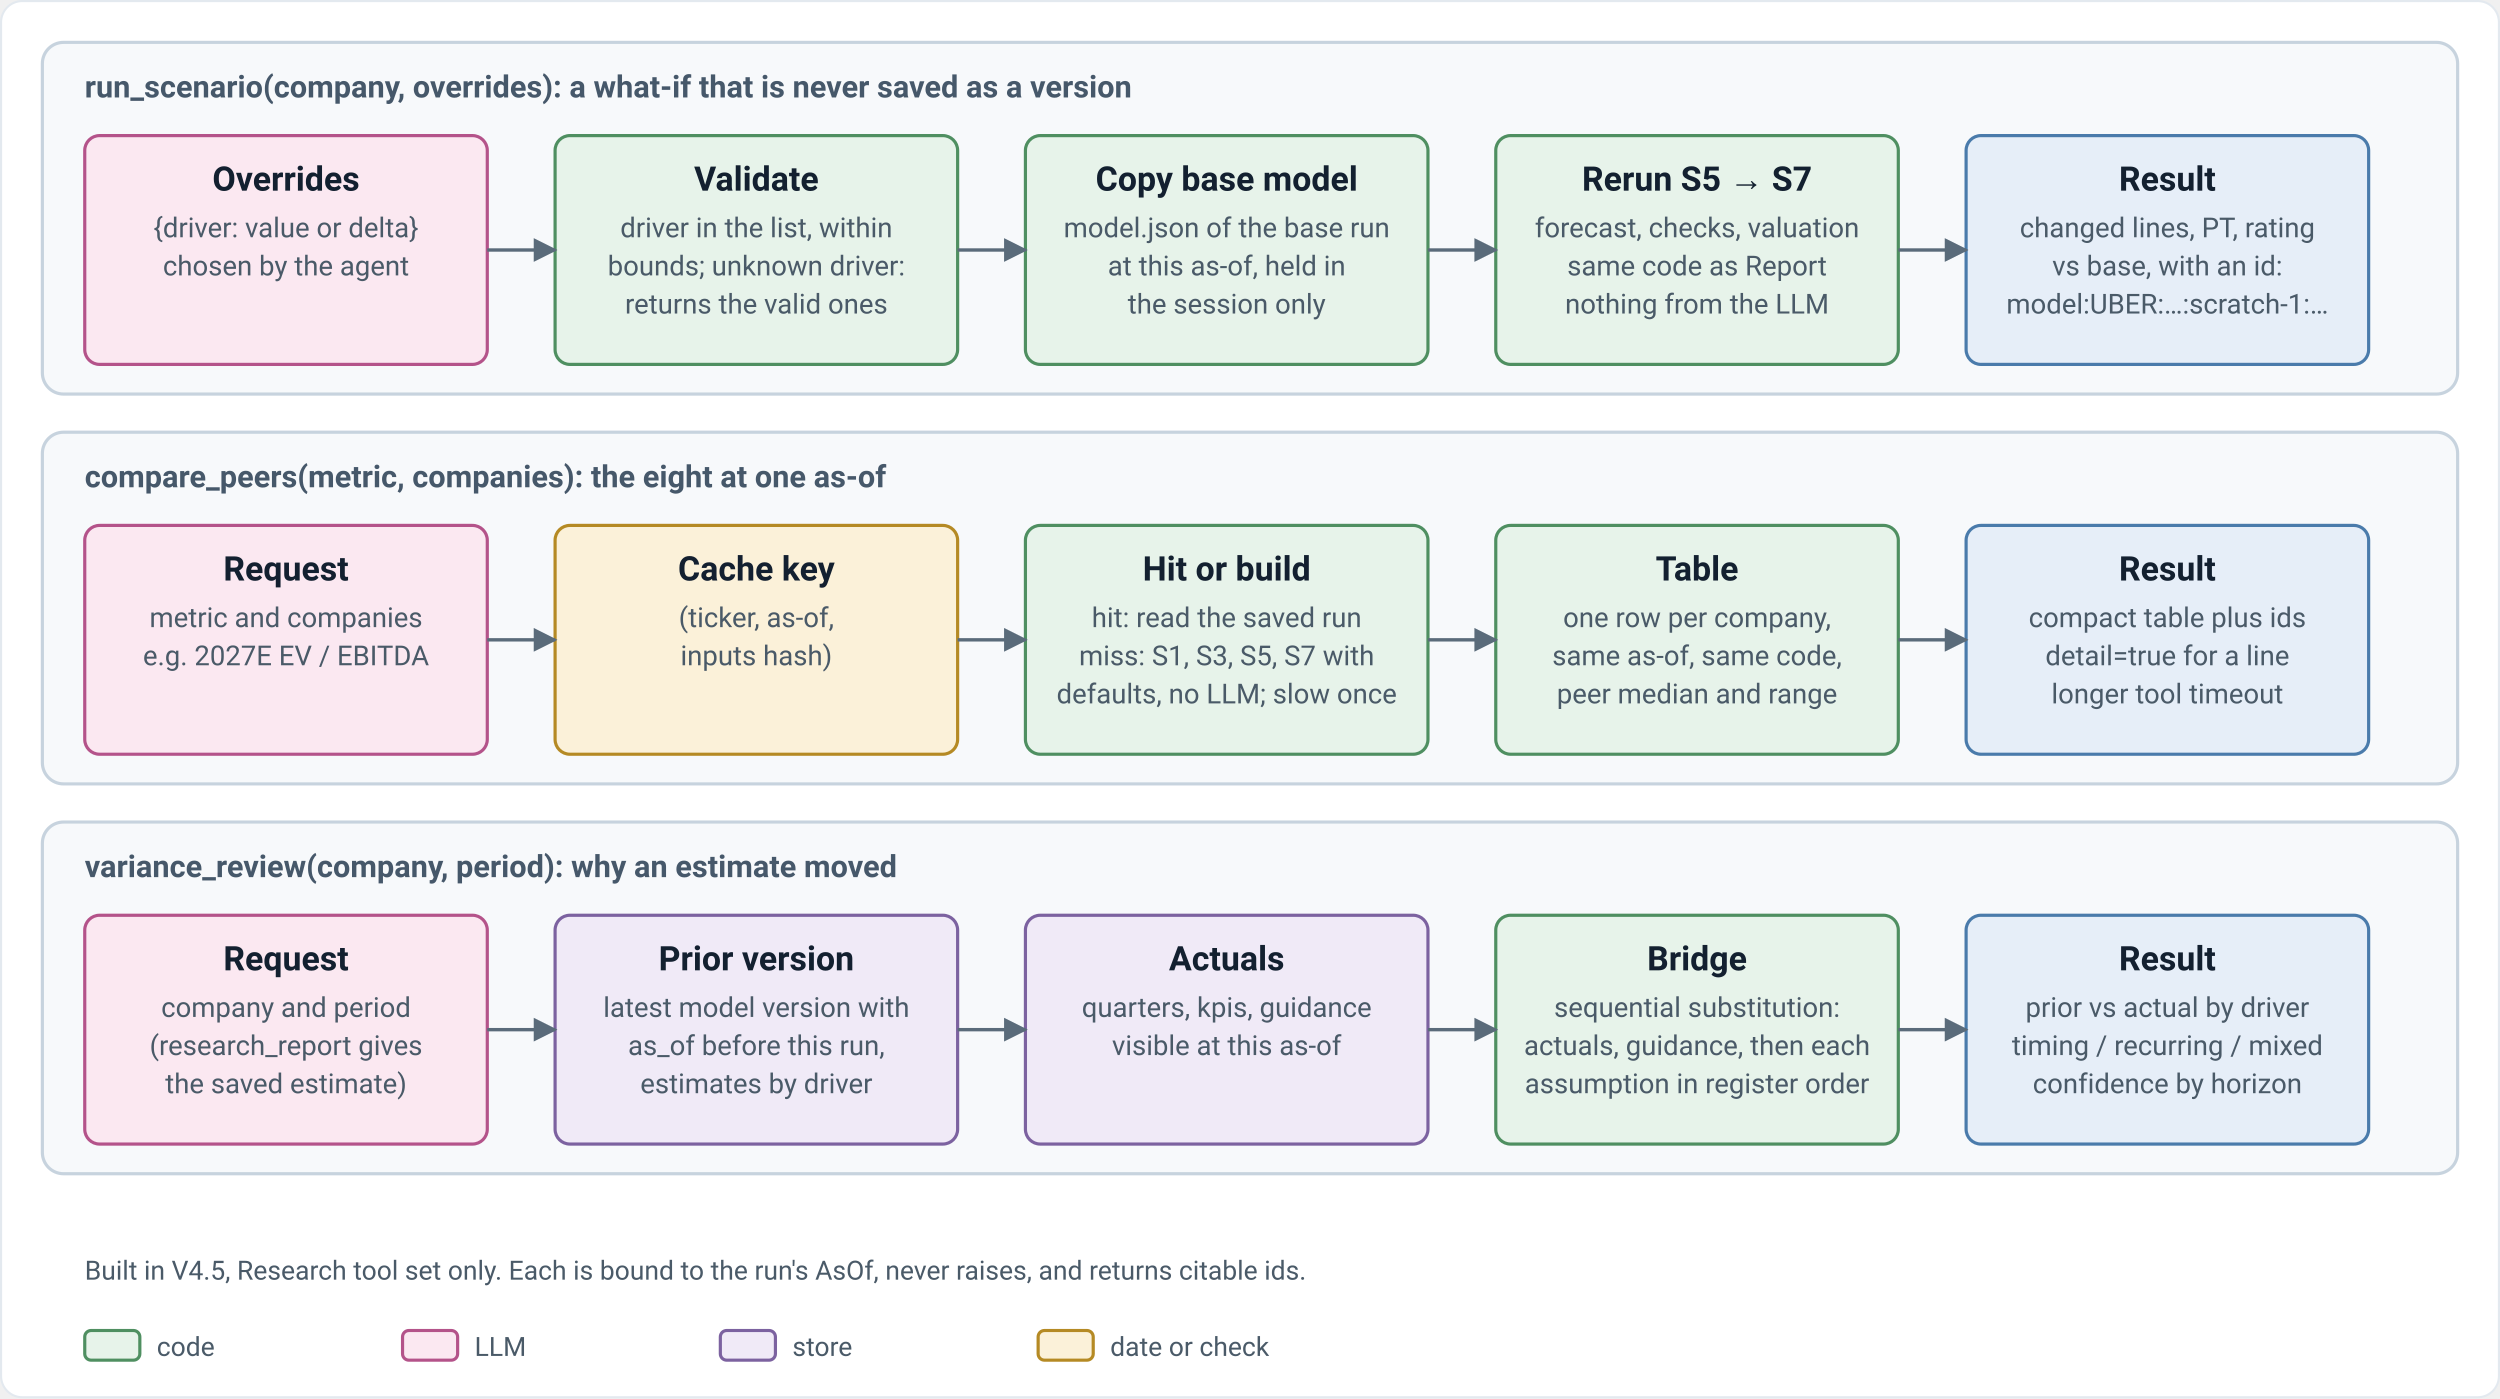
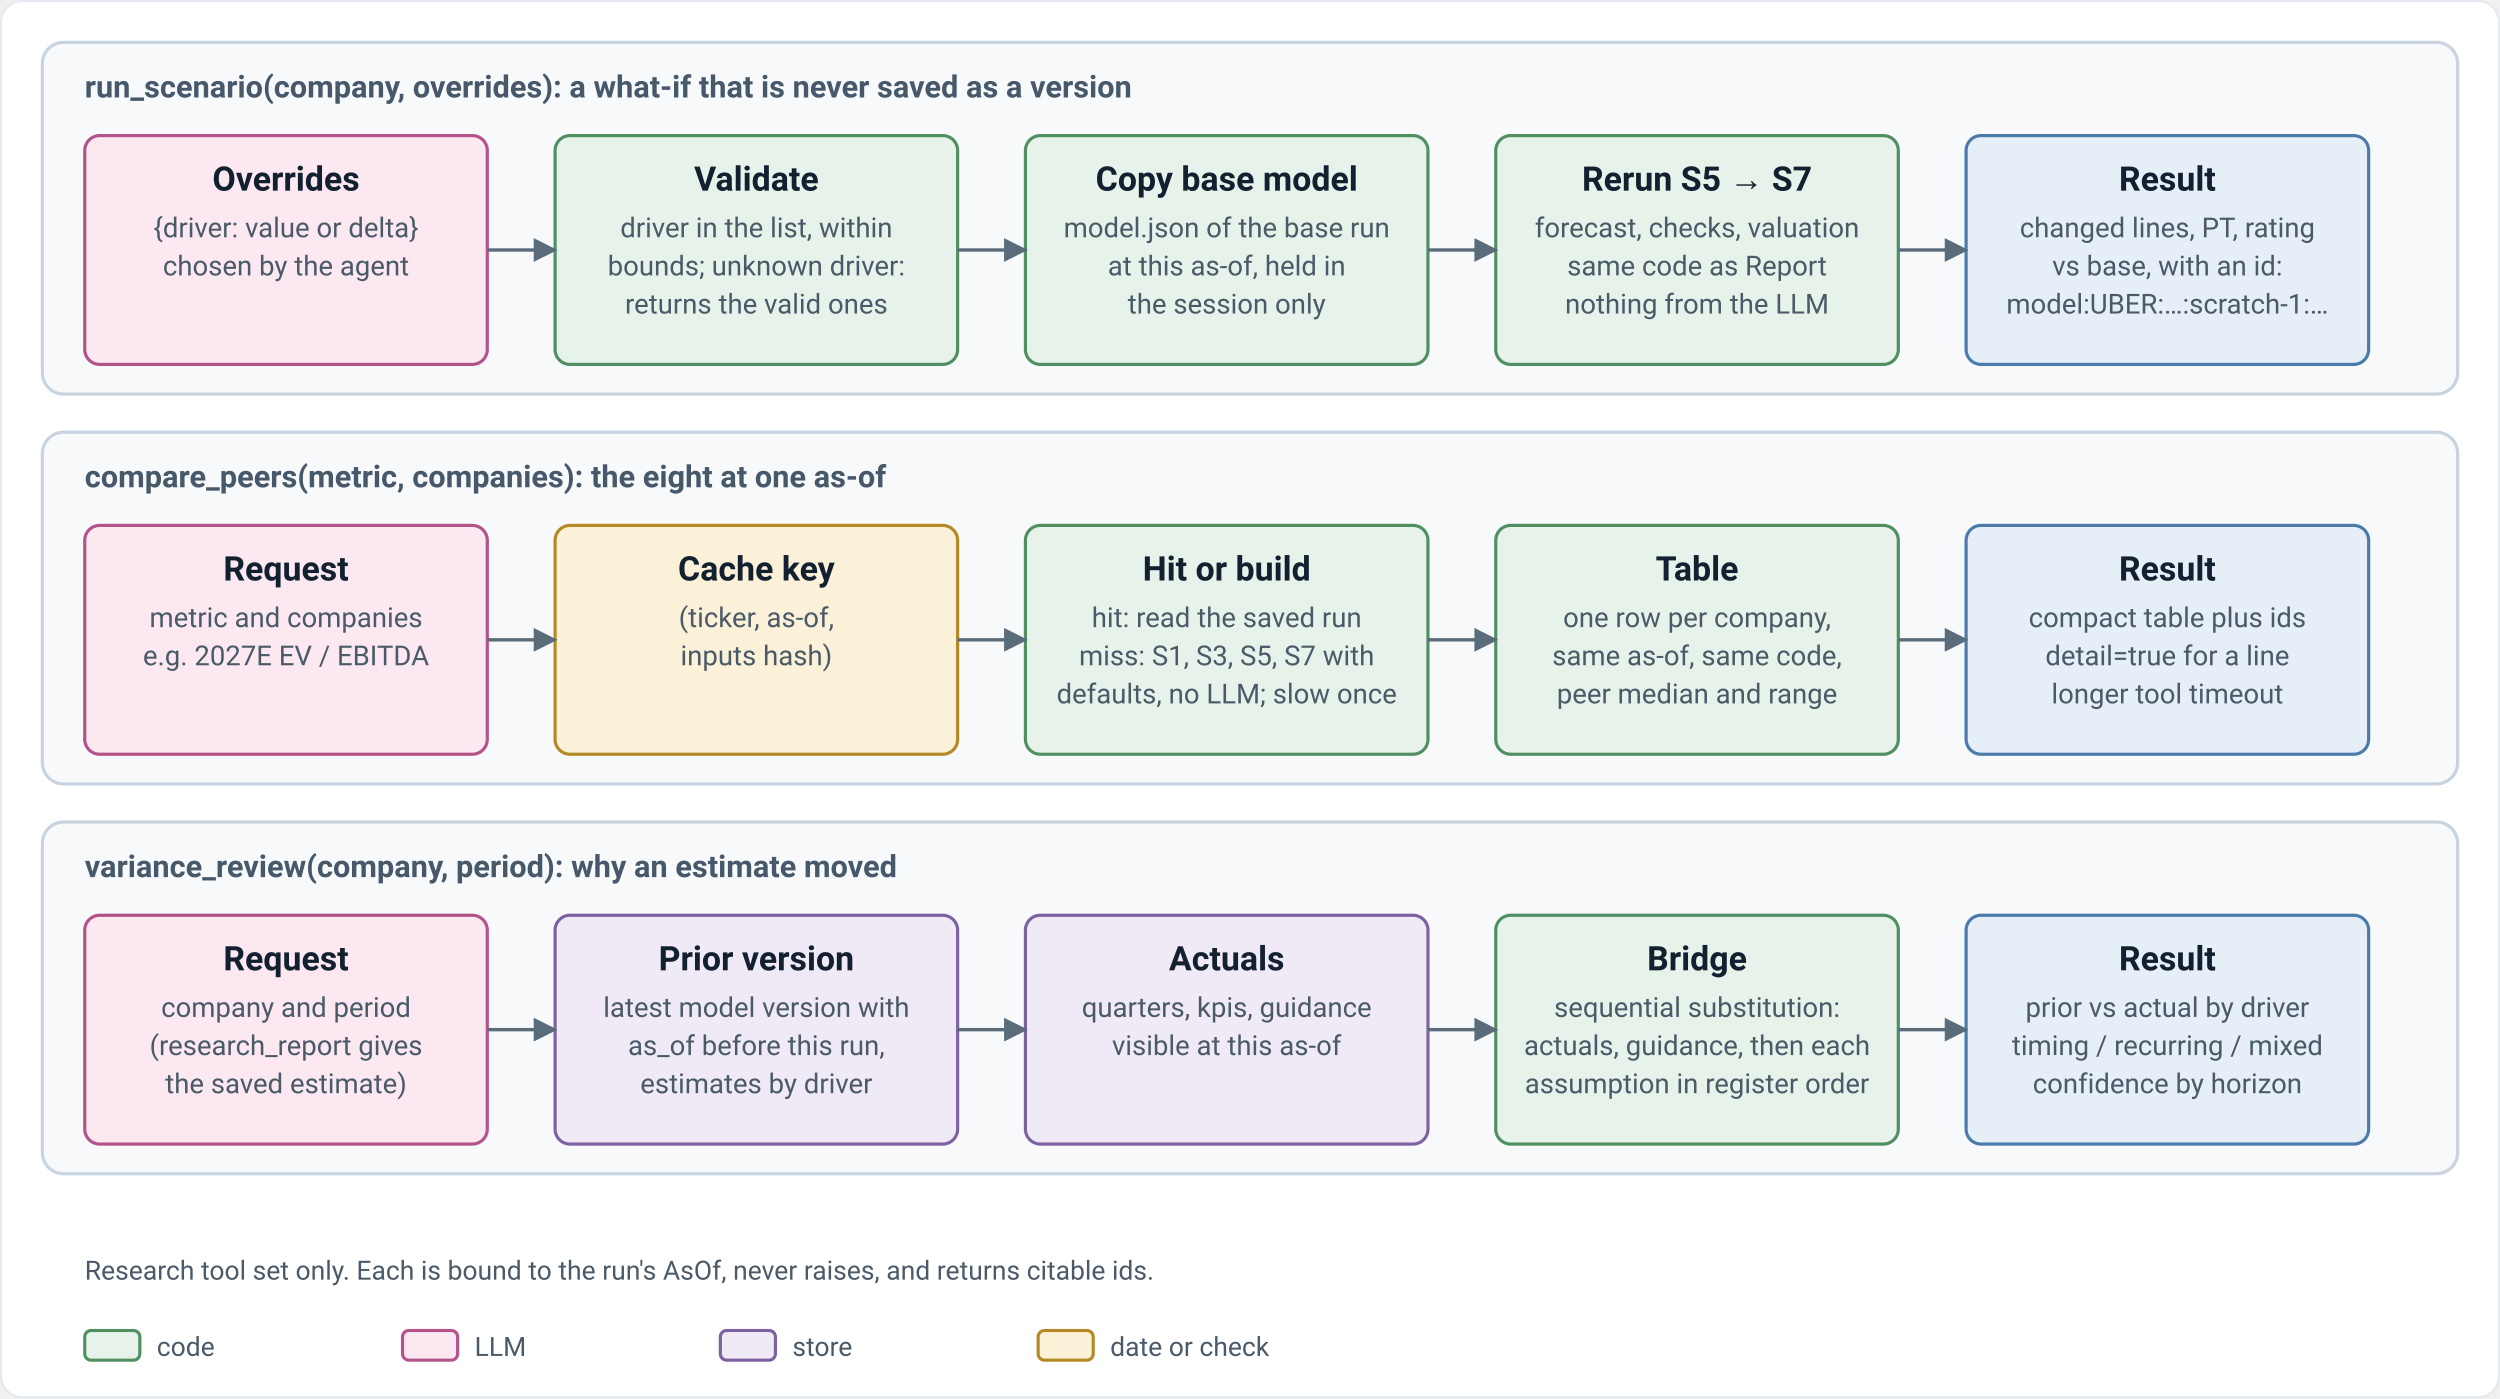
<svg xmlns="http://www.w3.org/2000/svg" width="1180" height="660" viewBox="0 0 1180 660" role="img" aria-labelledby="svgtitle svgdesc" font-family="system-ui, -apple-system, 'Segoe UI', Roboto, 'Helvetica Neue', Arial, sans-serif">
  <style>
    @media (prefers-color-scheme: dark) {
      .bg    { fill: #0f1419; stroke: #2b3540; }
      .panel { fill: #151c24; stroke: #3a4753; }
      .ext   { fill: #16283c; stroke: #6f9dc8; }
      .work  { fill: #16301f; stroke: #63ab77; }
      .llm   { fill: #3a1a2c; stroke: #d487b0; }
      .sink  { fill: #241b33; stroke: #a186c4; }
      .gate  { fill: #3a2f14; stroke: #d4a84a; }
      .name  { fill: #e6edf3; }
      .sub   { fill: #9fb0c0; }
      .ptitle{ fill: #93a4b4; }
      .edge  { stroke: #8496a6; }
      .elabel{ fill: #93a4b4; }
      #arrow &gt; path { fill: #8496a6; }
    }
  </style>
  <defs>
    <marker id="arrow" viewBox="0 0 10 10" refX="9" refY="5" markerWidth="7" markerHeight="7" orient="auto-start-reverse">
      <path d="M 0 0 L 10 5 L 0 10 z" fill="#5a6b7a" />
    </marker>
  </defs>
  <rect class="bg" x="0.5" y="0.5" width="1179" height="659" rx="10" fill="#ffffff" stroke="#e3e9ef" />
  <rect class="panel" x="20" y="20" width="1140" height="166" rx="10" fill="#f7f9fb" stroke="#c7d3de" stroke-width="1.5" />
  <text class="ptitle" x="40" y="46" font-size="14.5" font-weight="600" fill="#46586a">run_scenario(company, overrides): a what-if that is never saved as a version</text>
  <rect class="llm" x="40" y="64" width="190" height="108" rx="7" fill="#fbe8f1" stroke="#b4538a" stroke-width="1.5" />
  <text class="name" x="135.0" y="90" text-anchor="middle" font-size="16" font-weight="600" fill="#132030">Overrides</text>
  <text class="sub" x="135.0" y="112" text-anchor="middle" font-size="13" fill="#4a5a68">{driver: value or delta}</text>
  <text class="sub" x="135.0" y="130" text-anchor="middle" font-size="13" fill="#4a5a68">chosen by the agent</text>
  <rect class="work" x="262" y="64" width="190" height="108" rx="7" fill="#e7f3ea" stroke="#4f8f61" stroke-width="1.5" />
  <text class="name" x="357.0" y="90" text-anchor="middle" font-size="16" font-weight="600" fill="#132030">Validate</text>
  <text class="sub" x="357.0" y="112" text-anchor="middle" font-size="13" fill="#4a5a68">driver in the list, within</text>
  <text class="sub" x="357.0" y="130" text-anchor="middle" font-size="13" fill="#4a5a68">bounds; unknown driver:</text>
  <text class="sub" x="357.0" y="148" text-anchor="middle" font-size="13" fill="#4a5a68">returns the valid ones</text>
  <rect class="work" x="484" y="64" width="190" height="108" rx="7" fill="#e7f3ea" stroke="#4f8f61" stroke-width="1.5" />
  <text class="name" x="579.0" y="90" text-anchor="middle" font-size="16" font-weight="600" fill="#132030">Copy base model</text>
  <text class="sub" x="579.0" y="112" text-anchor="middle" font-size="13" fill="#4a5a68">model.json of the base run</text>
  <text class="sub" x="579.0" y="130" text-anchor="middle" font-size="13" fill="#4a5a68">at this as-of, held in</text>
  <text class="sub" x="579.0" y="148" text-anchor="middle" font-size="13" fill="#4a5a68">the session only</text>
  <rect class="work" x="706" y="64" width="190" height="108" rx="7" fill="#e7f3ea" stroke="#4f8f61" stroke-width="1.5" />
  <text class="name" x="801.0" y="90" text-anchor="middle" font-size="16" font-weight="600" fill="#132030">Rerun S5 → S7</text>
  <text class="sub" x="801.0" y="112" text-anchor="middle" font-size="13" fill="#4a5a68">forecast, checks, valuation</text>
  <text class="sub" x="801.0" y="130" text-anchor="middle" font-size="13" fill="#4a5a68">same code as Report</text>
  <text class="sub" x="801.0" y="148" text-anchor="middle" font-size="13" fill="#4a5a68">nothing from the LLM</text>
  <rect class="ext" x="928" y="64" width="190" height="108" rx="7" fill="#e6eef8" stroke="#4a7bab" stroke-width="1.5" />
  <text class="name" x="1023.0" y="90" text-anchor="middle" font-size="16" font-weight="600" fill="#132030">Result</text>
  <text class="sub" x="1023.0" y="112" text-anchor="middle" font-size="13" fill="#4a5a68">changed lines, PT, rating</text>
  <text class="sub" x="1023.0" y="130" text-anchor="middle" font-size="13" fill="#4a5a68">vs base, with an id:</text>
  <text class="sub" x="1023.0" y="148" text-anchor="middle" font-size="13" fill="#4a5a68">model:UBER:…:scratch-1:…</text>
  <path class="edge" d="M 230 118.0 L 262 118.0" fill="none" stroke="#5a6b7a" stroke-width="1.6" marker-end="url(#arrow)" />
  <path class="edge" d="M 452 118.0 L 484 118.0" fill="none" stroke="#5a6b7a" stroke-width="1.6" marker-end="url(#arrow)" />
  <path class="edge" d="M 674 118.0 L 706 118.0" fill="none" stroke="#5a6b7a" stroke-width="1.6" marker-end="url(#arrow)" />
  <path class="edge" d="M 896 118.0 L 928 118.0" fill="none" stroke="#5a6b7a" stroke-width="1.6" marker-end="url(#arrow)" />
  <rect class="panel" x="20" y="204" width="1140" height="166" rx="10" fill="#f7f9fb" stroke="#c7d3de" stroke-width="1.5" />
  <text class="ptitle" x="40" y="230" font-size="14.5" font-weight="600" fill="#46586a">compare_peers(metric, companies): the eight at one as-of</text>
  <rect class="llm" x="40" y="248" width="190" height="108" rx="7" fill="#fbe8f1" stroke="#b4538a" stroke-width="1.5" />
  <text class="name" x="135.0" y="274" text-anchor="middle" font-size="16" font-weight="600" fill="#132030">Request</text>
  <text class="sub" x="135.0" y="296" text-anchor="middle" font-size="13" fill="#4a5a68">metric and companies</text>
  <text class="sub" x="135.0" y="314" text-anchor="middle" font-size="13" fill="#4a5a68">e.g. 2027E EV / EBITDA</text>
  <rect class="gate" x="262" y="248" width="190" height="108" rx="7" fill="#fbf1d9" stroke="#b58a24" stroke-width="1.5" />
  <text class="name" x="357.0" y="274" text-anchor="middle" font-size="16" font-weight="600" fill="#132030">Cache key</text>
  <text class="sub" x="357.0" y="296" text-anchor="middle" font-size="13" fill="#4a5a68">(ticker, as-of,</text>
  <text class="sub" x="357.0" y="314" text-anchor="middle" font-size="13" fill="#4a5a68">inputs hash)</text>
  <rect class="work" x="484" y="248" width="190" height="108" rx="7" fill="#e7f3ea" stroke="#4f8f61" stroke-width="1.5" />
  <text class="name" x="579.0" y="274" text-anchor="middle" font-size="16" font-weight="600" fill="#132030">Hit or build</text>
  <text class="sub" x="579.0" y="296" text-anchor="middle" font-size="13" fill="#4a5a68">hit: read the saved run</text>
  <text class="sub" x="579.0" y="314" text-anchor="middle" font-size="13" fill="#4a5a68">miss: S1, S3, S5, S7 with</text>
  <text class="sub" x="579.0" y="332" text-anchor="middle" font-size="13" fill="#4a5a68">defaults, no LLM; slow once</text>
  <rect class="work" x="706" y="248" width="190" height="108" rx="7" fill="#e7f3ea" stroke="#4f8f61" stroke-width="1.5" />
  <text class="name" x="801.0" y="274" text-anchor="middle" font-size="16" font-weight="600" fill="#132030">Table</text>
  <text class="sub" x="801.0" y="296" text-anchor="middle" font-size="13" fill="#4a5a68">one row per company,</text>
  <text class="sub" x="801.0" y="314" text-anchor="middle" font-size="13" fill="#4a5a68">same as-of, same code,</text>
  <text class="sub" x="801.0" y="332" text-anchor="middle" font-size="13" fill="#4a5a68">peer median and range</text>
  <rect class="ext" x="928" y="248" width="190" height="108" rx="7" fill="#e6eef8" stroke="#4a7bab" stroke-width="1.5" />
  <text class="name" x="1023.0" y="274" text-anchor="middle" font-size="16" font-weight="600" fill="#132030">Result</text>
  <text class="sub" x="1023.0" y="296" text-anchor="middle" font-size="13" fill="#4a5a68">compact table plus ids</text>
  <text class="sub" x="1023.0" y="314" text-anchor="middle" font-size="13" fill="#4a5a68">detail=true for a line</text>
  <text class="sub" x="1023.0" y="332" text-anchor="middle" font-size="13" fill="#4a5a68">longer tool timeout</text>
  <path class="edge" d="M 230 302.0 L 262 302.0" fill="none" stroke="#5a6b7a" stroke-width="1.6" marker-end="url(#arrow)" />
  <path class="edge" d="M 452 302.0 L 484 302.0" fill="none" stroke="#5a6b7a" stroke-width="1.6" marker-end="url(#arrow)" />
  <path class="edge" d="M 674 302.0 L 706 302.0" fill="none" stroke="#5a6b7a" stroke-width="1.6" marker-end="url(#arrow)" />
  <path class="edge" d="M 896 302.0 L 928 302.0" fill="none" stroke="#5a6b7a" stroke-width="1.6" marker-end="url(#arrow)" />
  <rect class="panel" x="20" y="388" width="1140" height="166" rx="10" fill="#f7f9fb" stroke="#c7d3de" stroke-width="1.5" />
  <text class="ptitle" x="40" y="414" font-size="14.5" font-weight="600" fill="#46586a">variance_review(company, period): why an estimate moved</text>
  <rect class="llm" x="40" y="432" width="190" height="108" rx="7" fill="#fbe8f1" stroke="#b4538a" stroke-width="1.5" />
  <text class="name" x="135.0" y="458" text-anchor="middle" font-size="16" font-weight="600" fill="#132030">Request</text>
  <text class="sub" x="135.0" y="480" text-anchor="middle" font-size="13" fill="#4a5a68">company and period</text>
  <text class="sub" x="135.0" y="498" text-anchor="middle" font-size="13" fill="#4a5a68">(research_report gives</text>
  <text class="sub" x="135.0" y="516" text-anchor="middle" font-size="13" fill="#4a5a68">the saved estimate)</text>
  <rect class="sink" x="262" y="432" width="190" height="108" rx="7" fill="#f0eaf7" stroke="#7c62a0" stroke-width="1.5" />
  <text class="name" x="357.0" y="458" text-anchor="middle" font-size="16" font-weight="600" fill="#132030">Prior version</text>
  <text class="sub" x="357.0" y="480" text-anchor="middle" font-size="13" fill="#4a5a68">latest model version with</text>
  <text class="sub" x="357.0" y="498" text-anchor="middle" font-size="13" fill="#4a5a68">as_of before this run,</text>
  <text class="sub" x="357.0" y="516" text-anchor="middle" font-size="13" fill="#4a5a68">estimates by driver</text>
  <rect class="sink" x="484" y="432" width="190" height="108" rx="7" fill="#f0eaf7" stroke="#7c62a0" stroke-width="1.5" />
  <text class="name" x="579.0" y="458" text-anchor="middle" font-size="16" font-weight="600" fill="#132030">Actuals</text>
  <text class="sub" x="579.0" y="480" text-anchor="middle" font-size="13" fill="#4a5a68">quarters, kpis, guidance</text>
  <text class="sub" x="579.0" y="498" text-anchor="middle" font-size="13" fill="#4a5a68">visible at this as-of</text>
  <rect class="work" x="706" y="432" width="190" height="108" rx="7" fill="#e7f3ea" stroke="#4f8f61" stroke-width="1.5" />
  <text class="name" x="801.0" y="458" text-anchor="middle" font-size="16" font-weight="600" fill="#132030">Bridge</text>
  <text class="sub" x="801.0" y="480" text-anchor="middle" font-size="13" fill="#4a5a68">sequential substitution:</text>
  <text class="sub" x="801.0" y="498" text-anchor="middle" font-size="13" fill="#4a5a68">actuals, guidance, then each</text>
  <text class="sub" x="801.0" y="516" text-anchor="middle" font-size="13" fill="#4a5a68">assumption in register order</text>
  <rect class="ext" x="928" y="432" width="190" height="108" rx="7" fill="#e6eef8" stroke="#4a7bab" stroke-width="1.5" />
  <text class="name" x="1023.0" y="458" text-anchor="middle" font-size="16" font-weight="600" fill="#132030">Result</text>
  <text class="sub" x="1023.0" y="480" text-anchor="middle" font-size="13" fill="#4a5a68">prior vs actual by driver</text>
  <text class="sub" x="1023.0" y="498" text-anchor="middle" font-size="13" fill="#4a5a68">timing / recurring / mixed</text>
  <text class="sub" x="1023.0" y="516" text-anchor="middle" font-size="13" fill="#4a5a68">confidence by horizon</text>
  <path class="edge" d="M 230 486.0 L 262 486.0" fill="none" stroke="#5a6b7a" stroke-width="1.6" marker-end="url(#arrow)" />
  <path class="edge" d="M 452 486.0 L 484 486.0" fill="none" stroke="#5a6b7a" stroke-width="1.6" marker-end="url(#arrow)" />
  <path class="edge" d="M 674 486.0 L 706 486.0" fill="none" stroke="#5a6b7a" stroke-width="1.6" marker-end="url(#arrow)" />
  <path class="edge" d="M 896 486.0 L 928 486.0" fill="none" stroke="#5a6b7a" stroke-width="1.6" marker-end="url(#arrow)" />
-   <text class="sub" x="40" y="604" text-anchor="start" font-size="12.5" fill="#4a5a68">Built in V4.5, Research tool set only. Each is bound to the run's AsOf, never raises, and returns citable ids.</text>
+   <text class="sub" x="40" y="604" text-anchor="start" font-size="12.5" fill="#4a5a68">Research tool set only. Each is bound to the run's AsOf, never raises, and returns citable ids.</text>
  <rect class="work" x="40" y="628" width="26" height="14" rx="3" fill="#e7f3ea" stroke="#4f8f61" stroke-width="1.5" />
  <text class="sub" x="74" y="640" font-size="12.5" fill="#4a5a68">code</text>
  <rect class="llm" x="190" y="628" width="26" height="14" rx="3" fill="#fbe8f1" stroke="#b4538a" stroke-width="1.5" />
  <text class="sub" x="224" y="640" font-size="12.5" fill="#4a5a68">LLM</text>
  <rect class="sink" x="340" y="628" width="26" height="14" rx="3" fill="#f0eaf7" stroke="#7c62a0" stroke-width="1.5" />
  <text class="sub" x="374" y="640" font-size="12.5" fill="#4a5a68">store</text>
  <rect class="gate" x="490" y="628" width="26" height="14" rx="3" fill="#fbf1d9" stroke="#b58a24" stroke-width="1.5" />
  <text class="sub" x="524" y="640" font-size="12.5" fill="#4a5a68">date or check</text>
</svg>
